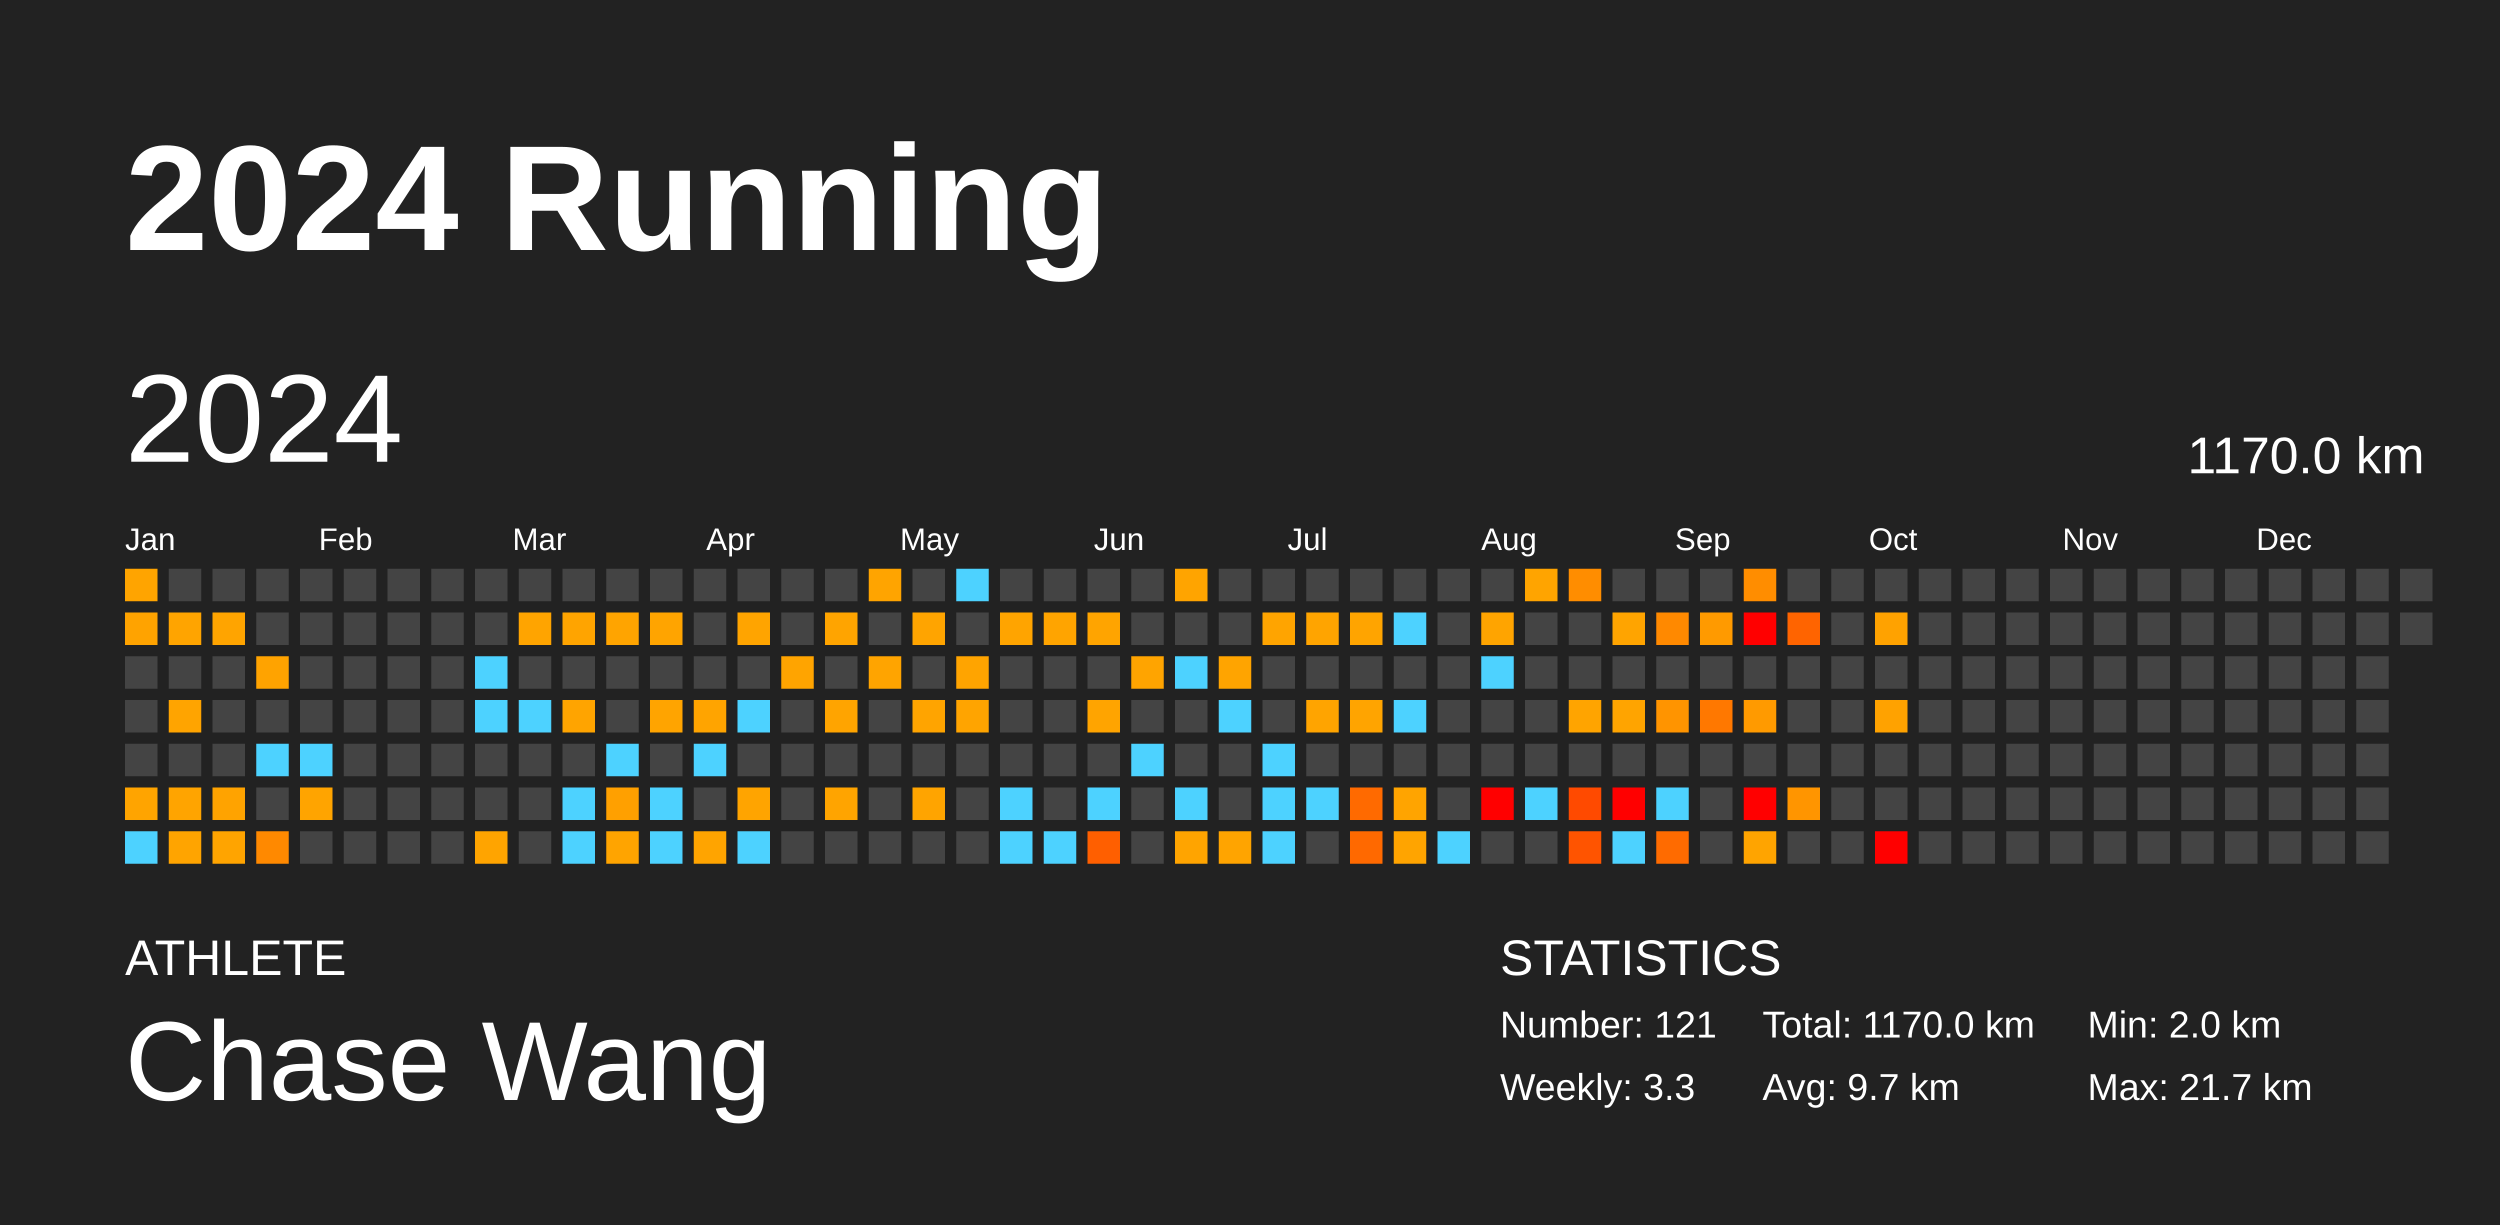
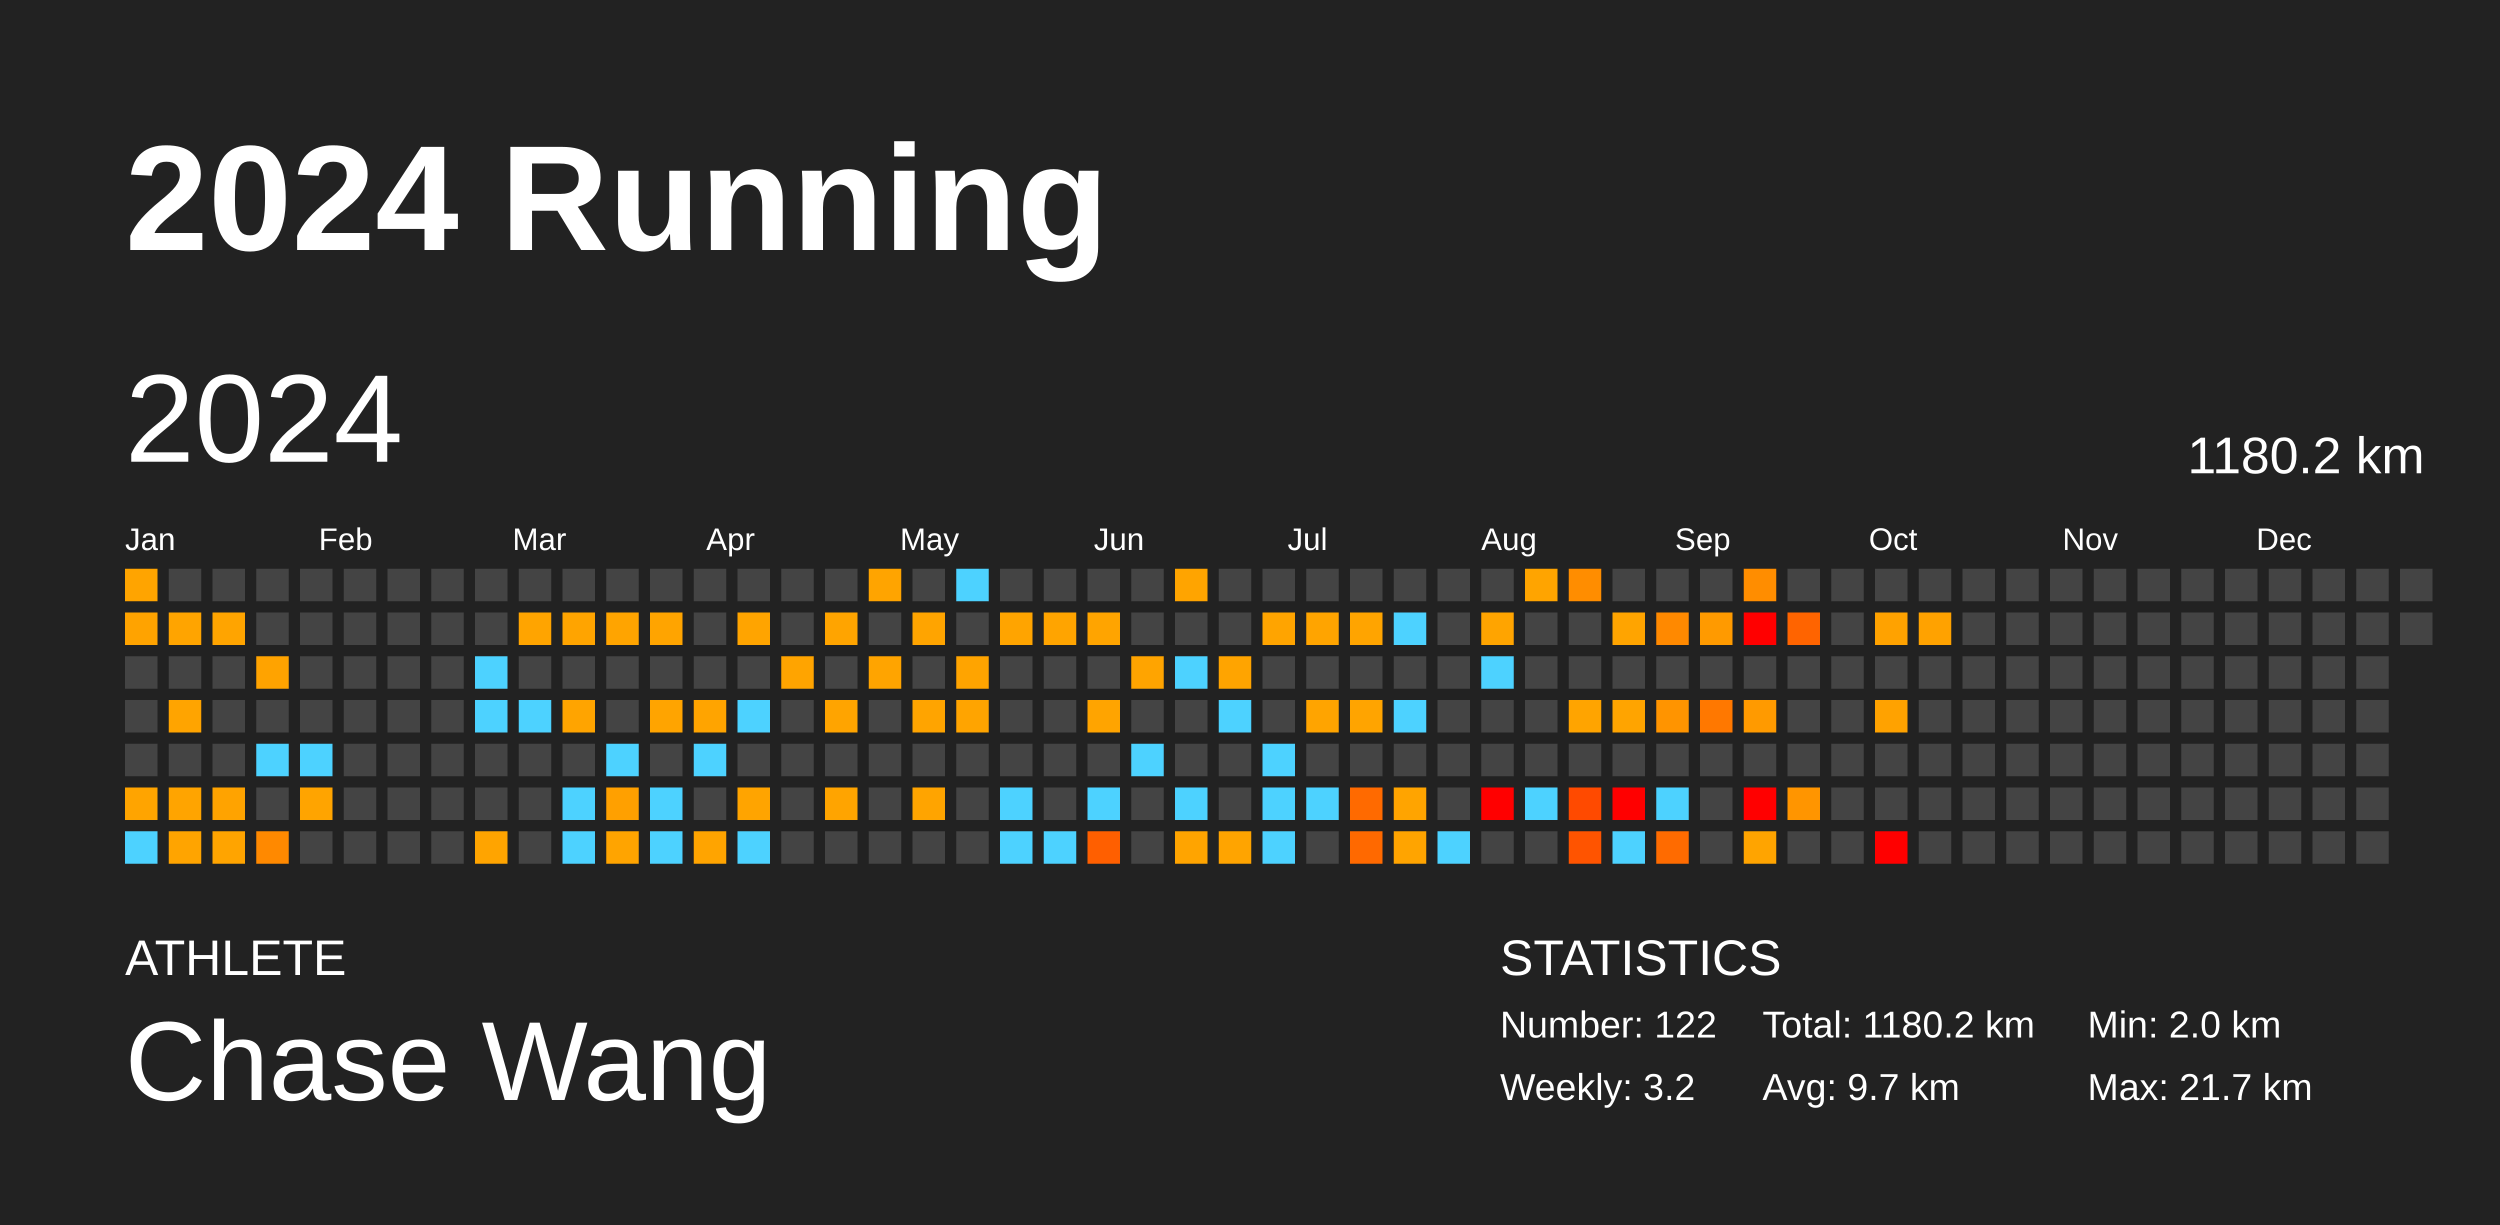
<svg xmlns="http://www.w3.org/2000/svg" baseProfile="full" height="98mm" version="1.1" viewBox="0,0,200,98" width="200mm">
  <defs />
  <rect fill="#222222" height="98" width="200" x="0" y="0" />
  <text fill="#FFFFFF" style="font-size:12px; font-family:Arial; font-weight:bold;" x="10" y="20">2024 Running</text>
  <text fill="#FFFFFF" style="font-size:4px; font-family:Arial" x="10" y="78">ATHLETE</text>
  <text fill="#FFFFFF" style="font-size:9px; font-family:Arial" x="10" y="88">Chase Wang</text>
  <text fill="#FFFFFF" style="font-size:4px; font-family:Arial" x="120" y="78">STATISTICS</text>
-   <text fill="#FFFFFF" style="font-size:3px; font-family:Arial" x="120" y="83">Number: 121</text>
-   <text fill="#FFFFFF" style="font-size:3px; font-family:Arial" x="120" y="88">Weekly: 3.3</text>
-   <text fill="#FFFFFF" style="font-size:3px; font-family:Arial" x="141" y="83">Total: 1170.0 km</text>
+   <text fill="#FFFFFF" style="font-size:3px; font-family:Arial" x="120" y="83">Number: 122</text>
+   <text fill="#FFFFFF" style="font-size:3px; font-family:Arial" x="120" y="88">Weekly: 3.2</text>
+   <text fill="#FFFFFF" style="font-size:3px; font-family:Arial" x="141" y="83">Total: 1180.2 km</text>
  <text fill="#FFFFFF" style="font-size:3px; font-family:Arial" x="141" y="88">Avg: 9.7 km</text>
  <text fill="#FFFFFF" style="font-size:3px; font-family:Arial" x="167" y="83">Min: 2.0 km</text>
  <text fill="#FFFFFF" style="font-size:3px; font-family:Arial" x="167" y="88">Max: 21.7 km</text>
  <text dominant-baseline="hanging" fill="#FFFFFF" style="font-size:10.0px; font-family:Arial;" x="10" y="30">2024</text>
-   <text dominant-baseline="hanging" fill="#FFFFFF" style="font-size:4.125px; font-family:Arial;" x="175" y="35">1170.0 km</text>
+   <text dominant-baseline="hanging" fill="#FFFFFF" style="font-size:4.125px; font-family:Arial;" x="175" y="35">1180.2 km</text>
  <text fill="#FFFFFF" style="font-size:2.5px; font-family:Arial" x="10.0" y="44">Jan</text>
  <text fill="#FFFFFF" style="font-size:2.5px; font-family:Arial" x="25.5" y="44">Feb</text>
  <text fill="#FFFFFF" style="font-size:2.5px; font-family:Arial" x="41.0" y="44">Mar</text>
  <text fill="#FFFFFF" style="font-size:2.5px; font-family:Arial" x="56.5" y="44">Apr</text>
  <text fill="#FFFFFF" style="font-size:2.5px; font-family:Arial" x="72.0" y="44">May</text>
  <text fill="#FFFFFF" style="font-size:2.5px; font-family:Arial" x="87.5" y="44">Jun</text>
  <text fill="#FFFFFF" style="font-size:2.5px; font-family:Arial" x="103.0" y="44">Jul</text>
  <text fill="#FFFFFF" style="font-size:2.5px; font-family:Arial" x="118.5" y="44">Aug</text>
  <text fill="#FFFFFF" style="font-size:2.5px; font-family:Arial" x="134.0" y="44">Sep</text>
  <text fill="#FFFFFF" style="font-size:2.5px; font-family:Arial" x="149.5" y="44">Oct</text>
  <text fill="#FFFFFF" style="font-size:2.5px; font-family:Arial" x="165.0" y="44">Nov</text>
  <text fill="#FFFFFF" style="font-size:2.5px; font-family:Arial" x="180.5" y="44">Dec</text>
  <rect fill="#ffa400" height="2.6" width="2.6" x="10.0" y="45.5" />
  <rect fill="#ffa300" height="2.6" width="2.6" x="10.0" y="49.0" />
  <rect fill="#444444" height="2.6" width="2.6" x="10.0" y="52.5" />
  <rect fill="#444444" height="2.6" width="2.6" x="10.0" y="56.0" />
  <rect fill="#444444" height="2.6" width="2.6" x="10.0" y="59.5" />
  <rect fill="#ffa400" height="2.6" width="2.6" x="10.0" y="63.0" />
  <rect fill="#4dd2ff" height="2.6" width="2.6" x="10.0" y="66.5" />
  <rect fill="#444444" height="2.6" width="2.6" x="13.5" y="45.5" />
  <rect fill="#ffa400" height="2.6" width="2.6" x="13.5" y="49.0" />
  <rect fill="#444444" height="2.6" width="2.6" x="13.5" y="52.5" />
  <rect fill="#ffa400" height="2.6" width="2.6" x="13.5" y="56.0" />
  <rect fill="#444444" height="2.6" width="2.6" x="13.5" y="59.5" />
  <rect fill="#ffa400" height="2.6" width="2.6" x="13.5" y="63.0" />
  <rect fill="#ffa400" height="2.6" width="2.6" x="13.5" y="66.5" />
  <rect fill="#444444" height="2.6" width="2.6" x="17.0" y="45.5" />
  <rect fill="#ffa400" height="2.6" width="2.6" x="17.0" y="49.0" />
  <rect fill="#444444" height="2.6" width="2.6" x="17.0" y="52.5" />
  <rect fill="#444444" height="2.6" width="2.6" x="17.0" y="56.0" />
  <rect fill="#444444" height="2.6" width="2.6" x="17.0" y="59.5" />
  <rect fill="#ffa300" height="2.6" width="2.6" x="17.0" y="63.0" />
  <rect fill="#ffa400" height="2.6" width="2.6" x="17.0" y="66.5" />
  <rect fill="#444444" height="2.6" width="2.6" x="20.5" y="45.5" />
  <rect fill="#444444" height="2.6" width="2.6" x="20.5" y="49.0" />
  <rect fill="#ffa300" height="2.6" width="2.6" x="20.5" y="52.5" />
  <rect fill="#444444" height="2.6" width="2.6" x="20.5" y="56.0" />
  <rect fill="#4dd2ff" height="2.6" width="2.6" x="20.5" y="59.5" />
  <rect fill="#444444" height="2.6" width="2.6" x="20.5" y="63.0" />
  <rect fill="#ff8900" height="2.6" width="2.6" x="20.5" y="66.5" />
  <rect fill="#444444" height="2.6" width="2.6" x="24.0" y="45.5" />
  <rect fill="#444444" height="2.6" width="2.6" x="24.0" y="49.0" />
  <rect fill="#444444" height="2.6" width="2.6" x="24.0" y="52.5" />
  <rect fill="#444444" height="2.6" width="2.6" x="24.0" y="56.0" />
  <rect fill="#4dd2ff" height="2.6" width="2.6" x="24.0" y="59.5" />
  <rect fill="#ffa400" height="2.6" width="2.6" x="24.0" y="63.0" />
  <rect fill="#444444" height="2.6" width="2.6" x="24.0" y="66.5" />
  <rect fill="#444444" height="2.6" width="2.6" x="27.5" y="45.5" />
  <rect fill="#444444" height="2.6" width="2.6" x="27.5" y="49.0" />
  <rect fill="#444444" height="2.6" width="2.6" x="27.5" y="52.5" />
  <rect fill="#444444" height="2.6" width="2.6" x="27.5" y="56.0" />
  <rect fill="#444444" height="2.6" width="2.6" x="27.5" y="59.5" />
  <rect fill="#444444" height="2.6" width="2.6" x="27.5" y="63.0" />
  <rect fill="#444444" height="2.6" width="2.6" x="27.5" y="66.5" />
  <rect fill="#444444" height="2.6" width="2.6" x="31.0" y="45.5" />
  <rect fill="#444444" height="2.6" width="2.6" x="31.0" y="49.0" />
  <rect fill="#444444" height="2.6" width="2.6" x="31.0" y="52.5" />
  <rect fill="#444444" height="2.6" width="2.6" x="31.0" y="56.0" />
  <rect fill="#444444" height="2.6" width="2.6" x="31.0" y="59.5" />
  <rect fill="#444444" height="2.6" width="2.6" x="31.0" y="63.0" />
  <rect fill="#444444" height="2.6" width="2.6" x="31.0" y="66.5" />
  <rect fill="#444444" height="2.6" width="2.6" x="34.5" y="45.5" />
  <rect fill="#444444" height="2.6" width="2.6" x="34.5" y="49.0" />
  <rect fill="#444444" height="2.6" width="2.6" x="34.5" y="52.5" />
  <rect fill="#444444" height="2.6" width="2.6" x="34.5" y="56.0" />
  <rect fill="#444444" height="2.6" width="2.6" x="34.5" y="59.5" />
  <rect fill="#444444" height="2.6" width="2.6" x="34.5" y="63.0" />
  <rect fill="#444444" height="2.6" width="2.6" x="34.5" y="66.5" />
  <rect fill="#444444" height="2.6" width="2.6" x="38.0" y="45.5" />
  <rect fill="#444444" height="2.6" width="2.6" x="38.0" y="49.0" />
  <rect fill="#4dd2ff" height="2.6" width="2.6" x="38.0" y="52.5" />
  <rect fill="#4dd2ff" height="2.6" width="2.6" x="38.0" y="56.0" />
  <rect fill="#444444" height="2.6" width="2.6" x="38.0" y="59.5" />
  <rect fill="#444444" height="2.6" width="2.6" x="38.0" y="63.0" />
  <rect fill="#ffa400" height="2.6" width="2.6" x="38.0" y="66.5" />
  <rect fill="#444444" height="2.6" width="2.6" x="41.5" y="45.5" />
  <rect fill="#ffa400" height="2.6" width="2.6" x="41.5" y="49.0" />
  <rect fill="#444444" height="2.6" width="2.6" x="41.5" y="52.5" />
  <rect fill="#4dd2ff" height="2.6" width="2.6" x="41.5" y="56.0" />
  <rect fill="#444444" height="2.6" width="2.6" x="41.5" y="59.5" />
  <rect fill="#444444" height="2.6" width="2.6" x="41.5" y="63.0" />
  <rect fill="#444444" height="2.6" width="2.6" x="41.5" y="66.5" />
  <rect fill="#444444" height="2.6" width="2.6" x="45.0" y="45.5" />
  <rect fill="#ffa400" height="2.6" width="2.6" x="45.0" y="49.0" />
  <rect fill="#444444" height="2.6" width="2.6" x="45.0" y="52.5" />
  <rect fill="#ffa400" height="2.6" width="2.6" x="45.0" y="56.0" />
  <rect fill="#444444" height="2.6" width="2.6" x="45.0" y="59.5" />
  <rect fill="#4dd2ff" height="2.6" width="2.6" x="45.0" y="63.0" />
  <rect fill="#4dd2ff" height="2.6" width="2.6" x="45.0" y="66.5" />
  <rect fill="#444444" height="2.6" width="2.6" x="48.5" y="45.5" />
  <rect fill="#ffa400" height="2.6" width="2.6" x="48.5" y="49.0" />
  <rect fill="#444444" height="2.6" width="2.6" x="48.5" y="52.5" />
  <rect fill="#444444" height="2.6" width="2.6" x="48.5" y="56.0" />
  <rect fill="#4dd2ff" height="2.6" width="2.6" x="48.5" y="59.5" />
  <rect fill="#ffa000" height="2.6" width="2.6" x="48.5" y="63.0" />
  <rect fill="#ffa400" height="2.6" width="2.6" x="48.5" y="66.5" />
  <rect fill="#444444" height="2.6" width="2.6" x="52.0" y="45.5" />
  <rect fill="#ffa400" height="2.6" width="2.6" x="52.0" y="49.0" />
  <rect fill="#444444" height="2.6" width="2.6" x="52.0" y="52.5" />
  <rect fill="#ffa400" height="2.6" width="2.6" x="52.0" y="56.0" />
  <rect fill="#444444" height="2.6" width="2.6" x="52.0" y="59.5" />
  <rect fill="#4dd2ff" height="2.6" width="2.6" x="52.0" y="63.0" />
  <rect fill="#4dd2ff" height="2.6" width="2.6" x="52.0" y="66.5" />
  <rect fill="#444444" height="2.6" width="2.6" x="55.5" y="45.5" />
  <rect fill="#444444" height="2.6" width="2.6" x="55.5" y="49.0" />
  <rect fill="#444444" height="2.6" width="2.6" x="55.5" y="52.5" />
  <rect fill="#ffa400" height="2.6" width="2.6" x="55.5" y="56.0" />
  <rect fill="#4dd2ff" height="2.6" width="2.6" x="55.5" y="59.5" />
  <rect fill="#444444" height="2.6" width="2.6" x="55.5" y="63.0" />
  <rect fill="#ffa400" height="2.6" width="2.6" x="55.5" y="66.5" />
  <rect fill="#444444" height="2.6" width="2.6" x="59.0" y="45.5" />
  <rect fill="#ffa400" height="2.6" width="2.6" x="59.0" y="49.0" />
  <rect fill="#444444" height="2.6" width="2.6" x="59.0" y="52.5" />
  <rect fill="#4dd2ff" height="2.6" width="2.6" x="59.0" y="56.0" />
  <rect fill="#444444" height="2.6" width="2.6" x="59.0" y="59.5" />
  <rect fill="#ffa400" height="2.6" width="2.6" x="59.0" y="63.0" />
  <rect fill="#4dd2ff" height="2.6" width="2.6" x="59.0" y="66.5" />
  <rect fill="#444444" height="2.6" width="2.6" x="62.5" y="45.5" />
  <rect fill="#444444" height="2.6" width="2.6" x="62.5" y="49.0" />
  <rect fill="#ffa400" height="2.6" width="2.6" x="62.5" y="52.5" />
  <rect fill="#444444" height="2.6" width="2.6" x="62.5" y="56.0" />
  <rect fill="#444444" height="2.6" width="2.6" x="62.5" y="59.5" />
  <rect fill="#444444" height="2.6" width="2.6" x="62.5" y="63.0" />
  <rect fill="#444444" height="2.6" width="2.6" x="62.5" y="66.5" />
  <rect fill="#444444" height="2.6" width="2.6" x="66.0" y="45.5" />
  <rect fill="#ffa400" height="2.6" width="2.6" x="66.0" y="49.0" />
  <rect fill="#444444" height="2.6" width="2.6" x="66.0" y="52.5" />
  <rect fill="#ffa400" height="2.6" width="2.6" x="66.0" y="56.0" />
  <rect fill="#444444" height="2.6" width="2.6" x="66.0" y="59.5" />
  <rect fill="#ffa400" height="2.6" width="2.6" x="66.0" y="63.0" />
  <rect fill="#444444" height="2.6" width="2.6" x="66.0" y="66.5" />
  <rect fill="#ffa400" height="2.6" width="2.6" x="69.5" y="45.5" />
  <rect fill="#444444" height="2.6" width="2.6" x="69.5" y="49.0" />
  <rect fill="#ffa400" height="2.6" width="2.6" x="69.5" y="52.5" />
  <rect fill="#444444" height="2.6" width="2.6" x="69.5" y="56.0" />
  <rect fill="#444444" height="2.6" width="2.6" x="69.5" y="59.5" />
  <rect fill="#444444" height="2.6" width="2.6" x="69.5" y="63.0" />
  <rect fill="#444444" height="2.6" width="2.6" x="69.5" y="66.5" />
  <rect fill="#444444" height="2.6" width="2.6" x="73.0" y="45.5" />
  <rect fill="#ffa400" height="2.6" width="2.6" x="73.0" y="49.0" />
  <rect fill="#444444" height="2.6" width="2.6" x="73.0" y="52.5" />
  <rect fill="#ffa400" height="2.6" width="2.6" x="73.0" y="56.0" />
  <rect fill="#444444" height="2.6" width="2.6" x="73.0" y="59.5" />
  <rect fill="#ffa400" height="2.6" width="2.6" x="73.0" y="63.0" />
  <rect fill="#444444" height="2.6" width="2.6" x="73.0" y="66.5" />
  <rect fill="#4dd2ff" height="2.6" width="2.6" x="76.5" y="45.5" />
  <rect fill="#444444" height="2.6" width="2.6" x="76.5" y="49.0" />
  <rect fill="#ffa400" height="2.6" width="2.6" x="76.5" y="52.5" />
  <rect fill="#ffa400" height="2.6" width="2.6" x="76.5" y="56.0" />
  <rect fill="#444444" height="2.6" width="2.6" x="76.5" y="59.5" />
  <rect fill="#444444" height="2.6" width="2.6" x="76.5" y="63.0" />
  <rect fill="#444444" height="2.6" width="2.6" x="76.5" y="66.5" />
  <rect fill="#444444" height="2.6" width="2.6" x="80.0" y="45.5" />
  <rect fill="#ffa400" height="2.6" width="2.6" x="80.0" y="49.0" />
  <rect fill="#444444" height="2.6" width="2.6" x="80.0" y="52.5" />
  <rect fill="#444444" height="2.6" width="2.6" x="80.0" y="56.0" />
  <rect fill="#444444" height="2.6" width="2.6" x="80.0" y="59.5" />
  <rect fill="#4dd2ff" height="2.6" width="2.6" x="80.0" y="63.0" />
  <rect fill="#4dd2ff" height="2.6" width="2.6" x="80.0" y="66.5" />
  <rect fill="#444444" height="2.6" width="2.6" x="83.5" y="45.5" />
  <rect fill="#ffa400" height="2.6" width="2.6" x="83.5" y="49.0" />
  <rect fill="#444444" height="2.6" width="2.6" x="83.5" y="52.5" />
  <rect fill="#444444" height="2.6" width="2.6" x="83.5" y="56.0" />
  <rect fill="#444444" height="2.6" width="2.6" x="83.5" y="59.5" />
  <rect fill="#444444" height="2.6" width="2.6" x="83.5" y="63.0" />
  <rect fill="#4dd2ff" height="2.6" width="2.6" x="83.5" y="66.5" />
  <rect fill="#444444" height="2.6" width="2.6" x="87.0" y="45.5" />
  <rect fill="#ffa400" height="2.6" width="2.6" x="87.0" y="49.0" />
  <rect fill="#444444" height="2.6" width="2.6" x="87.0" y="52.5" />
  <rect fill="#ffa400" height="2.6" width="2.6" x="87.0" y="56.0" />
  <rect fill="#444444" height="2.6" width="2.6" x="87.0" y="59.5" />
  <rect fill="#4dd2ff" height="2.6" width="2.6" x="87.0" y="63.0" />
  <rect fill="#ff5f00" height="2.6" width="2.6" x="87.0" y="66.5" />
  <rect fill="#444444" height="2.6" width="2.6" x="90.5" y="45.5" />
  <rect fill="#444444" height="2.6" width="2.6" x="90.5" y="49.0" />
  <rect fill="#ffa400" height="2.6" width="2.6" x="90.5" y="52.5" />
  <rect fill="#444444" height="2.6" width="2.6" x="90.5" y="56.0" />
  <rect fill="#4dd2ff" height="2.6" width="2.6" x="90.5" y="59.5" />
  <rect fill="#444444" height="2.6" width="2.6" x="90.5" y="63.0" />
  <rect fill="#444444" height="2.6" width="2.6" x="90.5" y="66.5" />
  <rect fill="#ffa400" height="2.6" width="2.6" x="94.0" y="45.5" />
  <rect fill="#444444" height="2.6" width="2.6" x="94.0" y="49.0" />
  <rect fill="#4dd2ff" height="2.6" width="2.6" x="94.0" y="52.5" />
  <rect fill="#444444" height="2.6" width="2.6" x="94.0" y="56.0" />
  <rect fill="#444444" height="2.6" width="2.6" x="94.0" y="59.5" />
  <rect fill="#4dd2ff" height="2.6" width="2.6" x="94.0" y="63.0" />
  <rect fill="#ffa400" height="2.6" width="2.6" x="94.0" y="66.5" />
  <rect fill="#444444" height="2.6" width="2.6" x="97.5" y="45.5" />
  <rect fill="#444444" height="2.6" width="2.6" x="97.5" y="49.0" />
  <rect fill="#ffa400" height="2.6" width="2.6" x="97.5" y="52.5" />
  <rect fill="#4dd2ff" height="2.6" width="2.6" x="97.5" y="56.0" />
  <rect fill="#444444" height="2.6" width="2.6" x="97.5" y="59.5" />
  <rect fill="#444444" height="2.6" width="2.6" x="97.5" y="63.0" />
  <rect fill="#ffa400" height="2.6" width="2.6" x="97.5" y="66.5" />
  <rect fill="#444444" height="2.6" width="2.6" x="101.0" y="45.5" />
  <rect fill="#ffa400" height="2.6" width="2.6" x="101.0" y="49.0" />
  <rect fill="#444444" height="2.6" width="2.6" x="101.0" y="52.5" />
  <rect fill="#444444" height="2.6" width="2.6" x="101.0" y="56.0" />
  <rect fill="#4dd2ff" height="2.6" width="2.6" x="101.0" y="59.5" />
  <rect fill="#4dd2ff" height="2.6" width="2.6" x="101.0" y="63.0" />
  <rect fill="#4dd2ff" height="2.6" width="2.6" x="101.0" y="66.5" />
  <rect fill="#444444" height="2.6" width="2.6" x="104.5" y="45.5" />
  <rect fill="#ffa400" height="2.6" width="2.6" x="104.5" y="49.0" />
  <rect fill="#444444" height="2.6" width="2.6" x="104.5" y="52.5" />
  <rect fill="#ffa400" height="2.6" width="2.6" x="104.5" y="56.0" />
  <rect fill="#444444" height="2.6" width="2.6" x="104.5" y="59.5" />
  <rect fill="#4dd2ff" height="2.6" width="2.6" x="104.5" y="63.0" />
  <rect fill="#444444" height="2.6" width="2.6" x="104.5" y="66.5" />
  <rect fill="#444444" height="2.6" width="2.6" x="108.0" y="45.5" />
  <rect fill="#ffa400" height="2.6" width="2.6" x="108.0" y="49.0" />
  <rect fill="#444444" height="2.6" width="2.6" x="108.0" y="52.5" />
  <rect fill="#ffa400" height="2.6" width="2.6" x="108.0" y="56.0" />
  <rect fill="#444444" height="2.6" width="2.6" x="108.0" y="59.5" />
  <rect fill="#ff6a00" height="2.6" width="2.6" x="108.0" y="63.0" />
  <rect fill="#ff6900" height="2.6" width="2.6" x="108.0" y="66.5" />
  <rect fill="#444444" height="2.6" width="2.6" x="111.5" y="45.5" />
  <rect fill="#4dd2ff" height="2.6" width="2.6" x="111.5" y="49.0" />
  <rect fill="#444444" height="2.6" width="2.6" x="111.5" y="52.5" />
  <rect fill="#4dd2ff" height="2.6" width="2.6" x="111.5" y="56.0" />
  <rect fill="#444444" height="2.6" width="2.6" x="111.5" y="59.5" />
  <rect fill="#ffa400" height="2.6" width="2.6" x="111.5" y="63.0" />
  <rect fill="#ffa400" height="2.6" width="2.6" x="111.5" y="66.5" />
  <rect fill="#444444" height="2.6" width="2.6" x="115.0" y="45.5" />
  <rect fill="#444444" height="2.6" width="2.6" x="115.0" y="49.0" />
  <rect fill="#444444" height="2.6" width="2.6" x="115.0" y="52.5" />
  <rect fill="#444444" height="2.6" width="2.6" x="115.0" y="56.0" />
  <rect fill="#444444" height="2.6" width="2.6" x="115.0" y="59.5" />
  <rect fill="#444444" height="2.6" width="2.6" x="115.0" y="63.0" />
  <rect fill="#4dd2ff" height="2.6" width="2.6" x="115.0" y="66.5" />
  <rect fill="#444444" height="2.6" width="2.6" x="118.5" y="45.5" />
  <rect fill="#ffa400" height="2.6" width="2.6" x="118.5" y="49.0" />
  <rect fill="#4dd2ff" height="2.6" width="2.6" x="118.5" y="52.5" />
  <rect fill="#444444" height="2.6" width="2.6" x="118.5" y="56.0" />
  <rect fill="#444444" height="2.6" width="2.6" x="118.5" y="59.5" />
  <rect fill="red" height="2.6" width="2.6" x="118.5" y="63.0" />
  <rect fill="#444444" height="2.6" width="2.6" x="118.5" y="66.5" />
  <rect fill="#ffa400" height="2.6" width="2.6" x="122.0" y="45.5" />
  <rect fill="#444444" height="2.6" width="2.6" x="122.0" y="49.0" />
  <rect fill="#444444" height="2.6" width="2.6" x="122.0" y="52.5" />
  <rect fill="#444444" height="2.6" width="2.6" x="122.0" y="56.0" />
  <rect fill="#444444" height="2.6" width="2.6" x="122.0" y="59.5" />
  <rect fill="#4dd2ff" height="2.6" width="2.6" x="122.0" y="63.0" />
  <rect fill="#444444" height="2.6" width="2.6" x="122.0" y="66.5" />
  <rect fill="#ff8d00" height="2.6" width="2.6" x="125.5" y="45.5" />
  <rect fill="#444444" height="2.6" width="2.6" x="125.5" y="49.0" />
  <rect fill="#444444" height="2.6" width="2.6" x="125.5" y="52.5" />
  <rect fill="#ffa400" height="2.6" width="2.6" x="125.5" y="56.0" />
  <rect fill="#444444" height="2.6" width="2.6" x="125.5" y="59.5" />
  <rect fill="#ff4a00" height="2.6" width="2.6" x="125.5" y="63.0" />
  <rect fill="#ff5400" height="2.6" width="2.6" x="125.5" y="66.5" />
  <rect fill="#444444" height="2.6" width="2.6" x="129.0" y="45.5" />
  <rect fill="#ffa400" height="2.6" width="2.6" x="129.0" y="49.0" />
  <rect fill="#444444" height="2.6" width="2.6" x="129.0" y="52.5" />
  <rect fill="#ffa400" height="2.6" width="2.6" x="129.0" y="56.0" />
  <rect fill="#444444" height="2.6" width="2.6" x="129.0" y="59.5" />
  <rect fill="red" height="2.6" width="2.6" x="129.0" y="63.0" />
  <rect fill="#4dd2ff" height="2.6" width="2.6" x="129.0" y="66.5" />
  <rect fill="#444444" height="2.6" width="2.6" x="132.5" y="45.5" />
  <rect fill="#ff8900" height="2.6" width="2.6" x="132.5" y="49.0" />
  <rect fill="#444444" height="2.6" width="2.6" x="132.5" y="52.5" />
  <rect fill="#ff9400" height="2.6" width="2.6" x="132.5" y="56.0" />
  <rect fill="#444444" height="2.6" width="2.6" x="132.5" y="59.5" />
  <rect fill="#4dd2ff" height="2.6" width="2.6" x="132.5" y="63.0" />
  <rect fill="#ff6b00" height="2.6" width="2.6" x="132.5" y="66.5" />
  <rect fill="#444444" height="2.6" width="2.6" x="136.0" y="45.5" />
  <rect fill="#ff9a00" height="2.6" width="2.6" x="136.0" y="49.0" />
  <rect fill="#444444" height="2.6" width="2.6" x="136.0" y="52.5" />
  <rect fill="#ff7800" height="2.6" width="2.6" x="136.0" y="56.0" />
  <rect fill="#444444" height="2.6" width="2.6" x="136.0" y="59.5" />
  <rect fill="#444444" height="2.6" width="2.6" x="136.0" y="63.0" />
  <rect fill="#444444" height="2.6" width="2.6" x="136.0" y="66.5" />
  <rect fill="#ff8d00" height="2.6" width="2.6" x="139.5" y="45.5" />
  <rect fill="red" height="2.6" width="2.6" x="139.5" y="49.0" />
  <rect fill="#444444" height="2.6" width="2.6" x="139.5" y="52.5" />
  <rect fill="#ff9a00" height="2.6" width="2.6" x="139.5" y="56.0" />
  <rect fill="#444444" height="2.6" width="2.6" x="139.5" y="59.5" />
  <rect fill="red" height="2.6" width="2.6" x="139.5" y="63.0" />
  <rect fill="#ffa400" height="2.6" width="2.6" x="139.5" y="66.5" />
  <rect fill="#444444" height="2.6" width="2.6" x="143.0" y="45.5" />
  <rect fill="#ff6400" height="2.6" width="2.6" x="143.0" y="49.0" />
  <rect fill="#444444" height="2.6" width="2.6" x="143.0" y="52.5" />
  <rect fill="#444444" height="2.6" width="2.6" x="143.0" y="56.0" />
  <rect fill="#444444" height="2.6" width="2.6" x="143.0" y="59.5" />
  <rect fill="#ff9500" height="2.6" width="2.6" x="143.0" y="63.0" />
  <rect fill="#444444" height="2.6" width="2.6" x="143.0" y="66.5" />
  <rect fill="#444444" height="2.6" width="2.6" x="146.5" y="45.5" />
  <rect fill="#444444" height="2.6" width="2.6" x="146.5" y="49.0" />
  <rect fill="#444444" height="2.6" width="2.6" x="146.5" y="52.5" />
  <rect fill="#444444" height="2.6" width="2.6" x="146.5" y="56.0" />
  <rect fill="#444444" height="2.6" width="2.6" x="146.5" y="59.5" />
  <rect fill="#444444" height="2.6" width="2.6" x="146.5" y="63.0" />
  <rect fill="#444444" height="2.6" width="2.6" x="146.5" y="66.5" />
  <rect fill="#444444" height="2.6" width="2.6" x="150.0" y="45.5" />
  <rect fill="#ffa200" height="2.6" width="2.6" x="150.0" y="49.0" />
  <rect fill="#444444" height="2.6" width="2.6" x="150.0" y="52.5" />
  <rect fill="#ffa200" height="2.6" width="2.6" x="150.0" y="56.0" />
  <rect fill="#444444" height="2.6" width="2.6" x="150.0" y="59.5" />
  <rect fill="#444444" height="2.6" width="2.6" x="150.0" y="63.0" />
  <rect fill="red" height="2.6" width="2.6" x="150.0" y="66.5" />
  <rect fill="#444444" height="2.6" width="2.6" x="153.5" y="45.5" />
-   <rect fill="#444444" height="2.6" width="2.6" x="153.5" y="49.0" />
+   <rect fill="#ffa200" height="2.6" width="2.6" x="153.5" y="49.0" />
  <rect fill="#444444" height="2.6" width="2.6" x="153.5" y="52.5" />
  <rect fill="#444444" height="2.6" width="2.6" x="153.5" y="56.0" />
  <rect fill="#444444" height="2.6" width="2.6" x="153.5" y="59.5" />
  <rect fill="#444444" height="2.6" width="2.6" x="153.5" y="63.0" />
  <rect fill="#444444" height="2.6" width="2.6" x="153.5" y="66.5" />
  <rect fill="#444444" height="2.6" width="2.6" x="157.0" y="45.5" />
  <rect fill="#444444" height="2.6" width="2.6" x="157.0" y="49.0" />
  <rect fill="#444444" height="2.6" width="2.6" x="157.0" y="52.5" />
  <rect fill="#444444" height="2.6" width="2.6" x="157.0" y="56.0" />
  <rect fill="#444444" height="2.6" width="2.6" x="157.0" y="59.5" />
  <rect fill="#444444" height="2.6" width="2.6" x="157.0" y="63.0" />
  <rect fill="#444444" height="2.6" width="2.6" x="157.0" y="66.5" />
  <rect fill="#444444" height="2.6" width="2.6" x="160.5" y="45.5" />
  <rect fill="#444444" height="2.6" width="2.6" x="160.5" y="49.0" />
  <rect fill="#444444" height="2.6" width="2.6" x="160.5" y="52.5" />
  <rect fill="#444444" height="2.6" width="2.6" x="160.5" y="56.0" />
  <rect fill="#444444" height="2.6" width="2.6" x="160.5" y="59.5" />
  <rect fill="#444444" height="2.6" width="2.6" x="160.5" y="63.0" />
  <rect fill="#444444" height="2.6" width="2.6" x="160.5" y="66.5" />
  <rect fill="#444444" height="2.6" width="2.6" x="164.0" y="45.5" />
  <rect fill="#444444" height="2.6" width="2.6" x="164.0" y="49.0" />
  <rect fill="#444444" height="2.6" width="2.6" x="164.0" y="52.5" />
  <rect fill="#444444" height="2.6" width="2.6" x="164.0" y="56.0" />
  <rect fill="#444444" height="2.6" width="2.6" x="164.0" y="59.5" />
  <rect fill="#444444" height="2.6" width="2.6" x="164.0" y="63.0" />
  <rect fill="#444444" height="2.6" width="2.6" x="164.0" y="66.5" />
  <rect fill="#444444" height="2.6" width="2.6" x="167.5" y="45.5" />
  <rect fill="#444444" height="2.6" width="2.6" x="167.5" y="49.0" />
  <rect fill="#444444" height="2.6" width="2.6" x="167.5" y="52.5" />
  <rect fill="#444444" height="2.6" width="2.6" x="167.5" y="56.0" />
  <rect fill="#444444" height="2.6" width="2.6" x="167.5" y="59.5" />
  <rect fill="#444444" height="2.6" width="2.6" x="167.5" y="63.0" />
  <rect fill="#444444" height="2.6" width="2.6" x="167.5" y="66.5" />
  <rect fill="#444444" height="2.6" width="2.6" x="171.0" y="45.5" />
  <rect fill="#444444" height="2.6" width="2.6" x="171.0" y="49.0" />
  <rect fill="#444444" height="2.6" width="2.6" x="171.0" y="52.5" />
  <rect fill="#444444" height="2.6" width="2.6" x="171.0" y="56.0" />
  <rect fill="#444444" height="2.6" width="2.6" x="171.0" y="59.5" />
  <rect fill="#444444" height="2.6" width="2.6" x="171.0" y="63.0" />
  <rect fill="#444444" height="2.6" width="2.6" x="171.0" y="66.5" />
  <rect fill="#444444" height="2.6" width="2.6" x="174.5" y="45.5" />
  <rect fill="#444444" height="2.6" width="2.6" x="174.5" y="49.0" />
  <rect fill="#444444" height="2.6" width="2.6" x="174.5" y="52.5" />
  <rect fill="#444444" height="2.6" width="2.6" x="174.5" y="56.0" />
  <rect fill="#444444" height="2.6" width="2.6" x="174.5" y="59.5" />
  <rect fill="#444444" height="2.6" width="2.6" x="174.5" y="63.0" />
  <rect fill="#444444" height="2.6" width="2.6" x="174.5" y="66.5" />
  <rect fill="#444444" height="2.6" width="2.6" x="178.0" y="45.5" />
  <rect fill="#444444" height="2.6" width="2.6" x="178.0" y="49.0" />
  <rect fill="#444444" height="2.6" width="2.6" x="178.0" y="52.5" />
  <rect fill="#444444" height="2.6" width="2.6" x="178.0" y="56.0" />
  <rect fill="#444444" height="2.6" width="2.6" x="178.0" y="59.5" />
  <rect fill="#444444" height="2.6" width="2.6" x="178.0" y="63.0" />
  <rect fill="#444444" height="2.6" width="2.6" x="178.0" y="66.5" />
  <rect fill="#444444" height="2.6" width="2.6" x="181.5" y="45.5" />
  <rect fill="#444444" height="2.6" width="2.6" x="181.5" y="49.0" />
  <rect fill="#444444" height="2.6" width="2.6" x="181.5" y="52.5" />
  <rect fill="#444444" height="2.6" width="2.6" x="181.5" y="56.0" />
  <rect fill="#444444" height="2.6" width="2.6" x="181.5" y="59.5" />
  <rect fill="#444444" height="2.6" width="2.6" x="181.5" y="63.0" />
  <rect fill="#444444" height="2.6" width="2.6" x="181.5" y="66.5" />
  <rect fill="#444444" height="2.6" width="2.6" x="185.0" y="45.5" />
  <rect fill="#444444" height="2.6" width="2.6" x="185.0" y="49.0" />
  <rect fill="#444444" height="2.6" width="2.6" x="185.0" y="52.5" />
  <rect fill="#444444" height="2.6" width="2.6" x="185.0" y="56.0" />
  <rect fill="#444444" height="2.6" width="2.6" x="185.0" y="59.5" />
  <rect fill="#444444" height="2.6" width="2.6" x="185.0" y="63.0" />
  <rect fill="#444444" height="2.6" width="2.6" x="185.0" y="66.5" />
  <rect fill="#444444" height="2.6" width="2.6" x="188.5" y="45.5" />
  <rect fill="#444444" height="2.6" width="2.6" x="188.5" y="49.0" />
  <rect fill="#444444" height="2.6" width="2.6" x="188.5" y="52.5" />
  <rect fill="#444444" height="2.6" width="2.6" x="188.5" y="56.0" />
  <rect fill="#444444" height="2.6" width="2.6" x="188.5" y="59.5" />
  <rect fill="#444444" height="2.6" width="2.6" x="188.5" y="63.0" />
  <rect fill="#444444" height="2.6" width="2.6" x="188.5" y="66.5" />
  <rect fill="#444444" height="2.6" width="2.6" x="192.0" y="45.5" />
  <rect fill="#444444" height="2.6" width="2.6" x="192.0" y="49.0" />
</svg>
